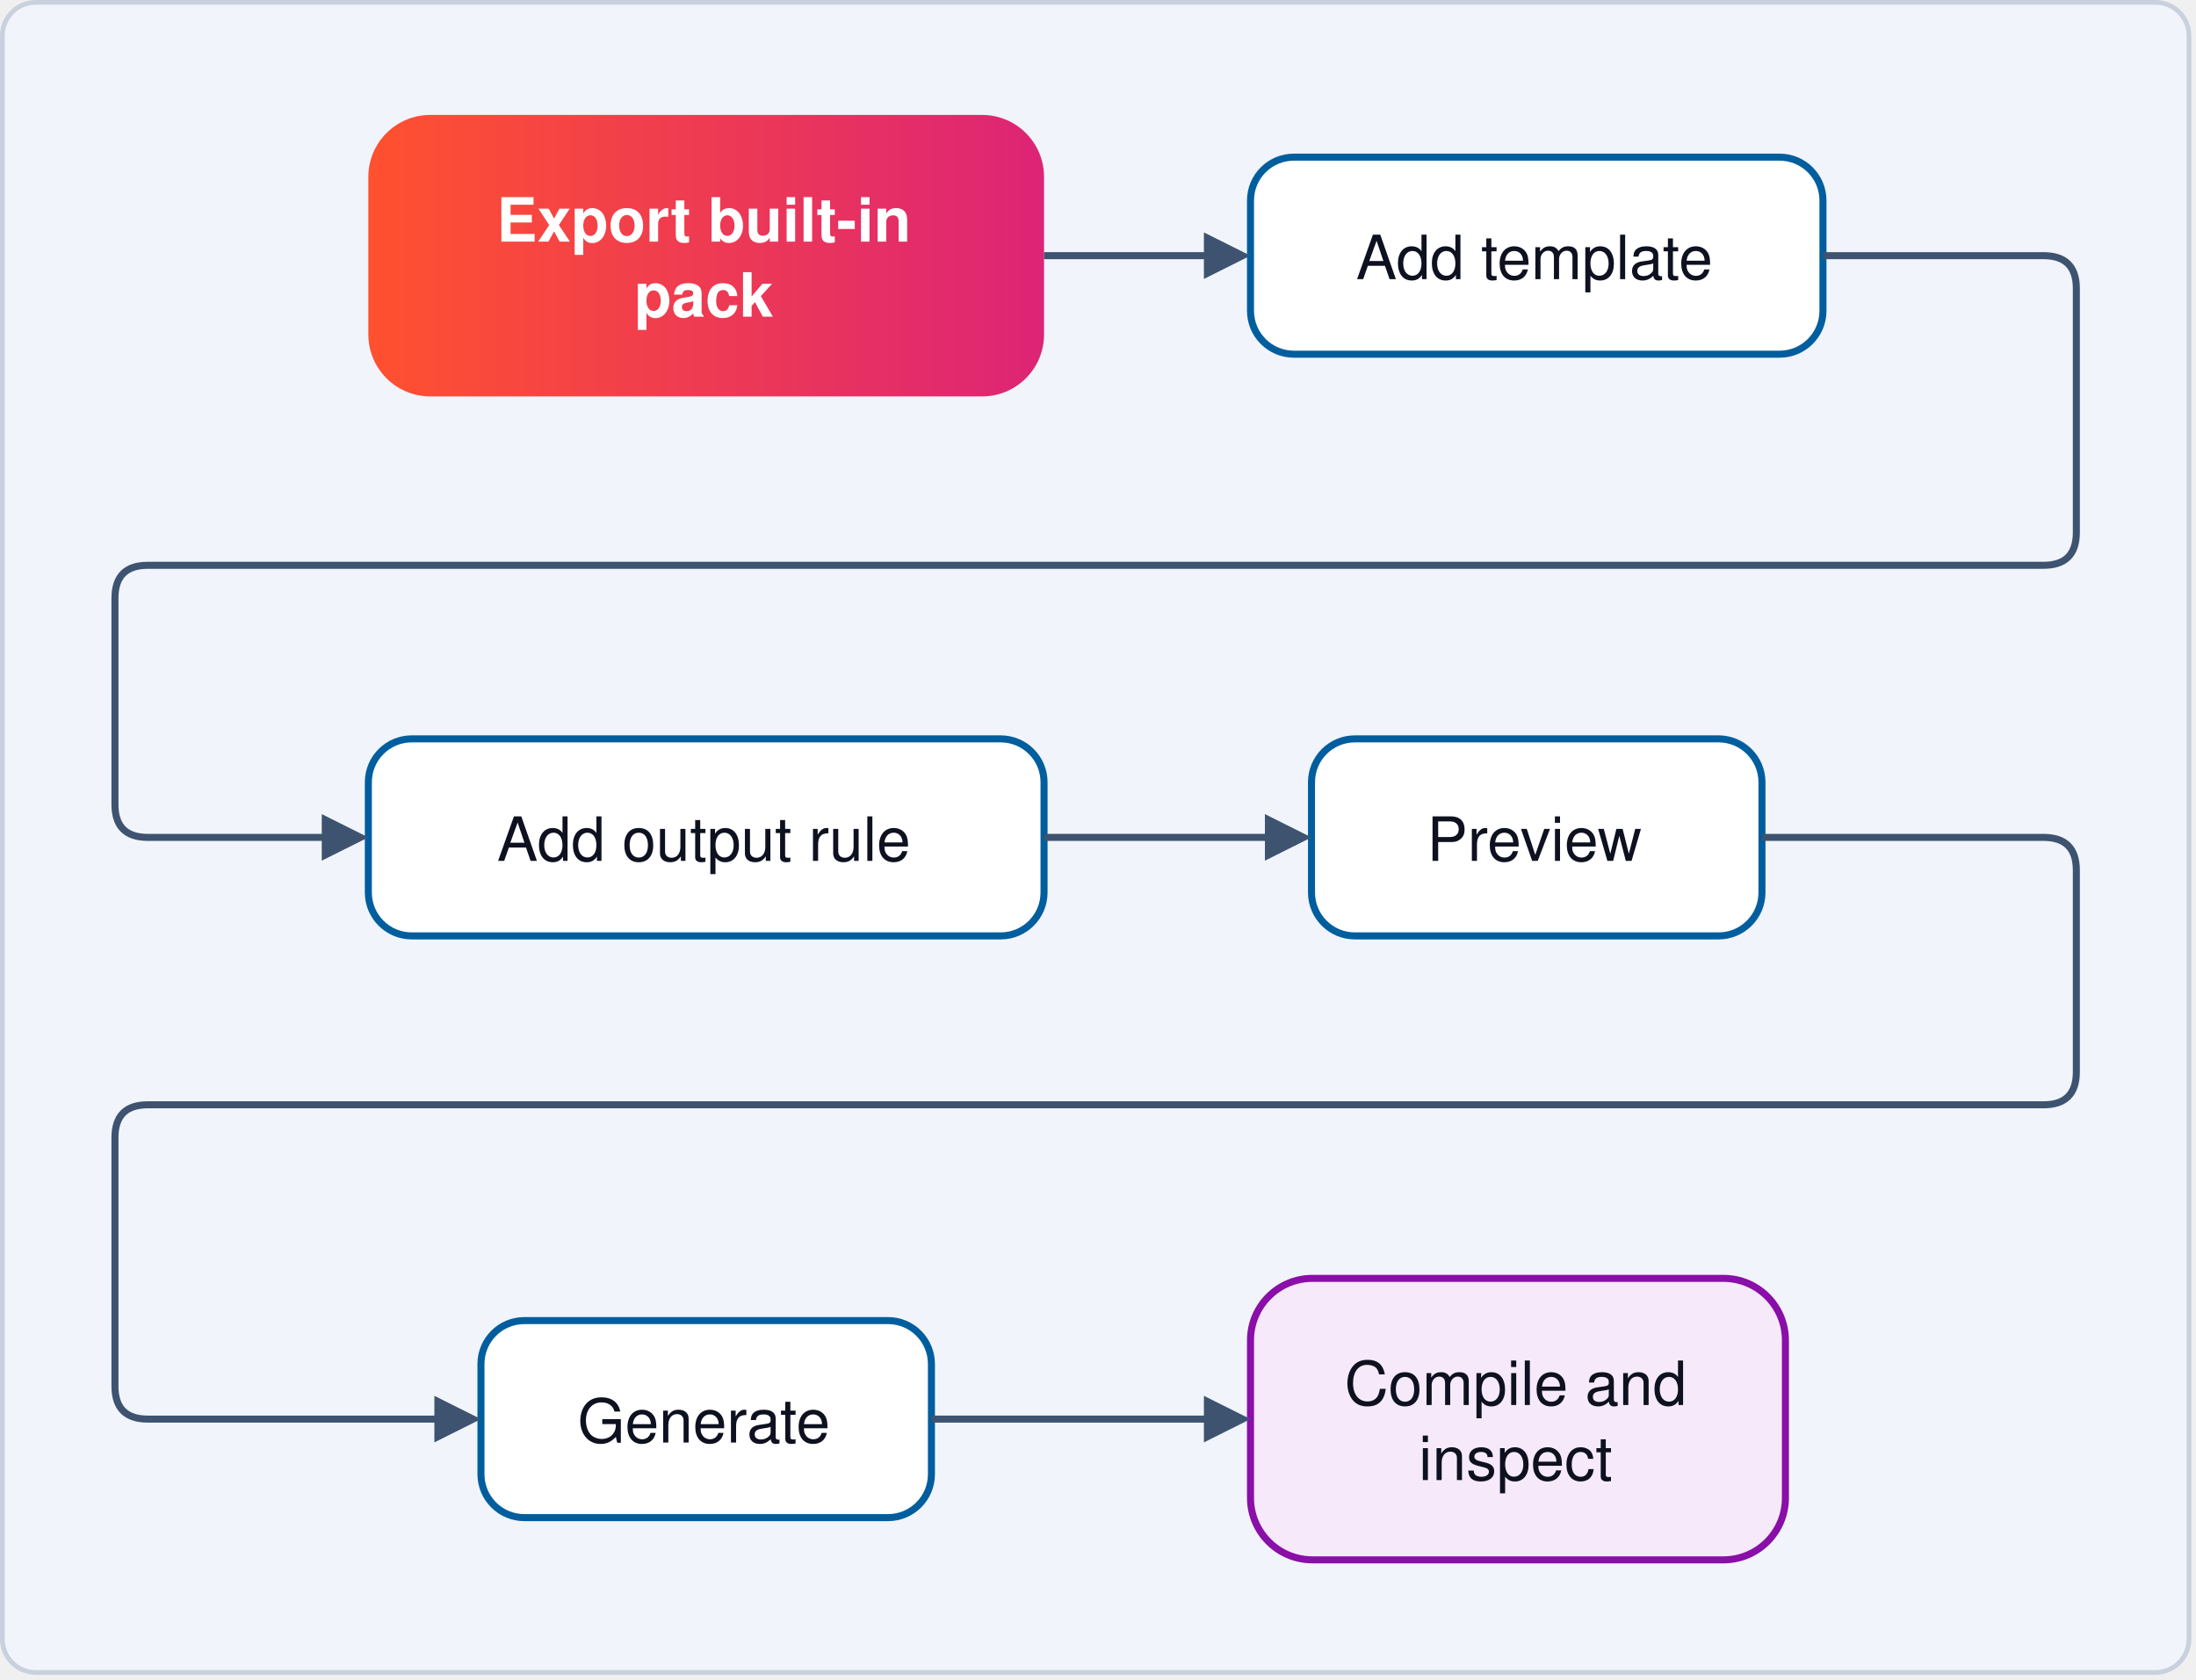
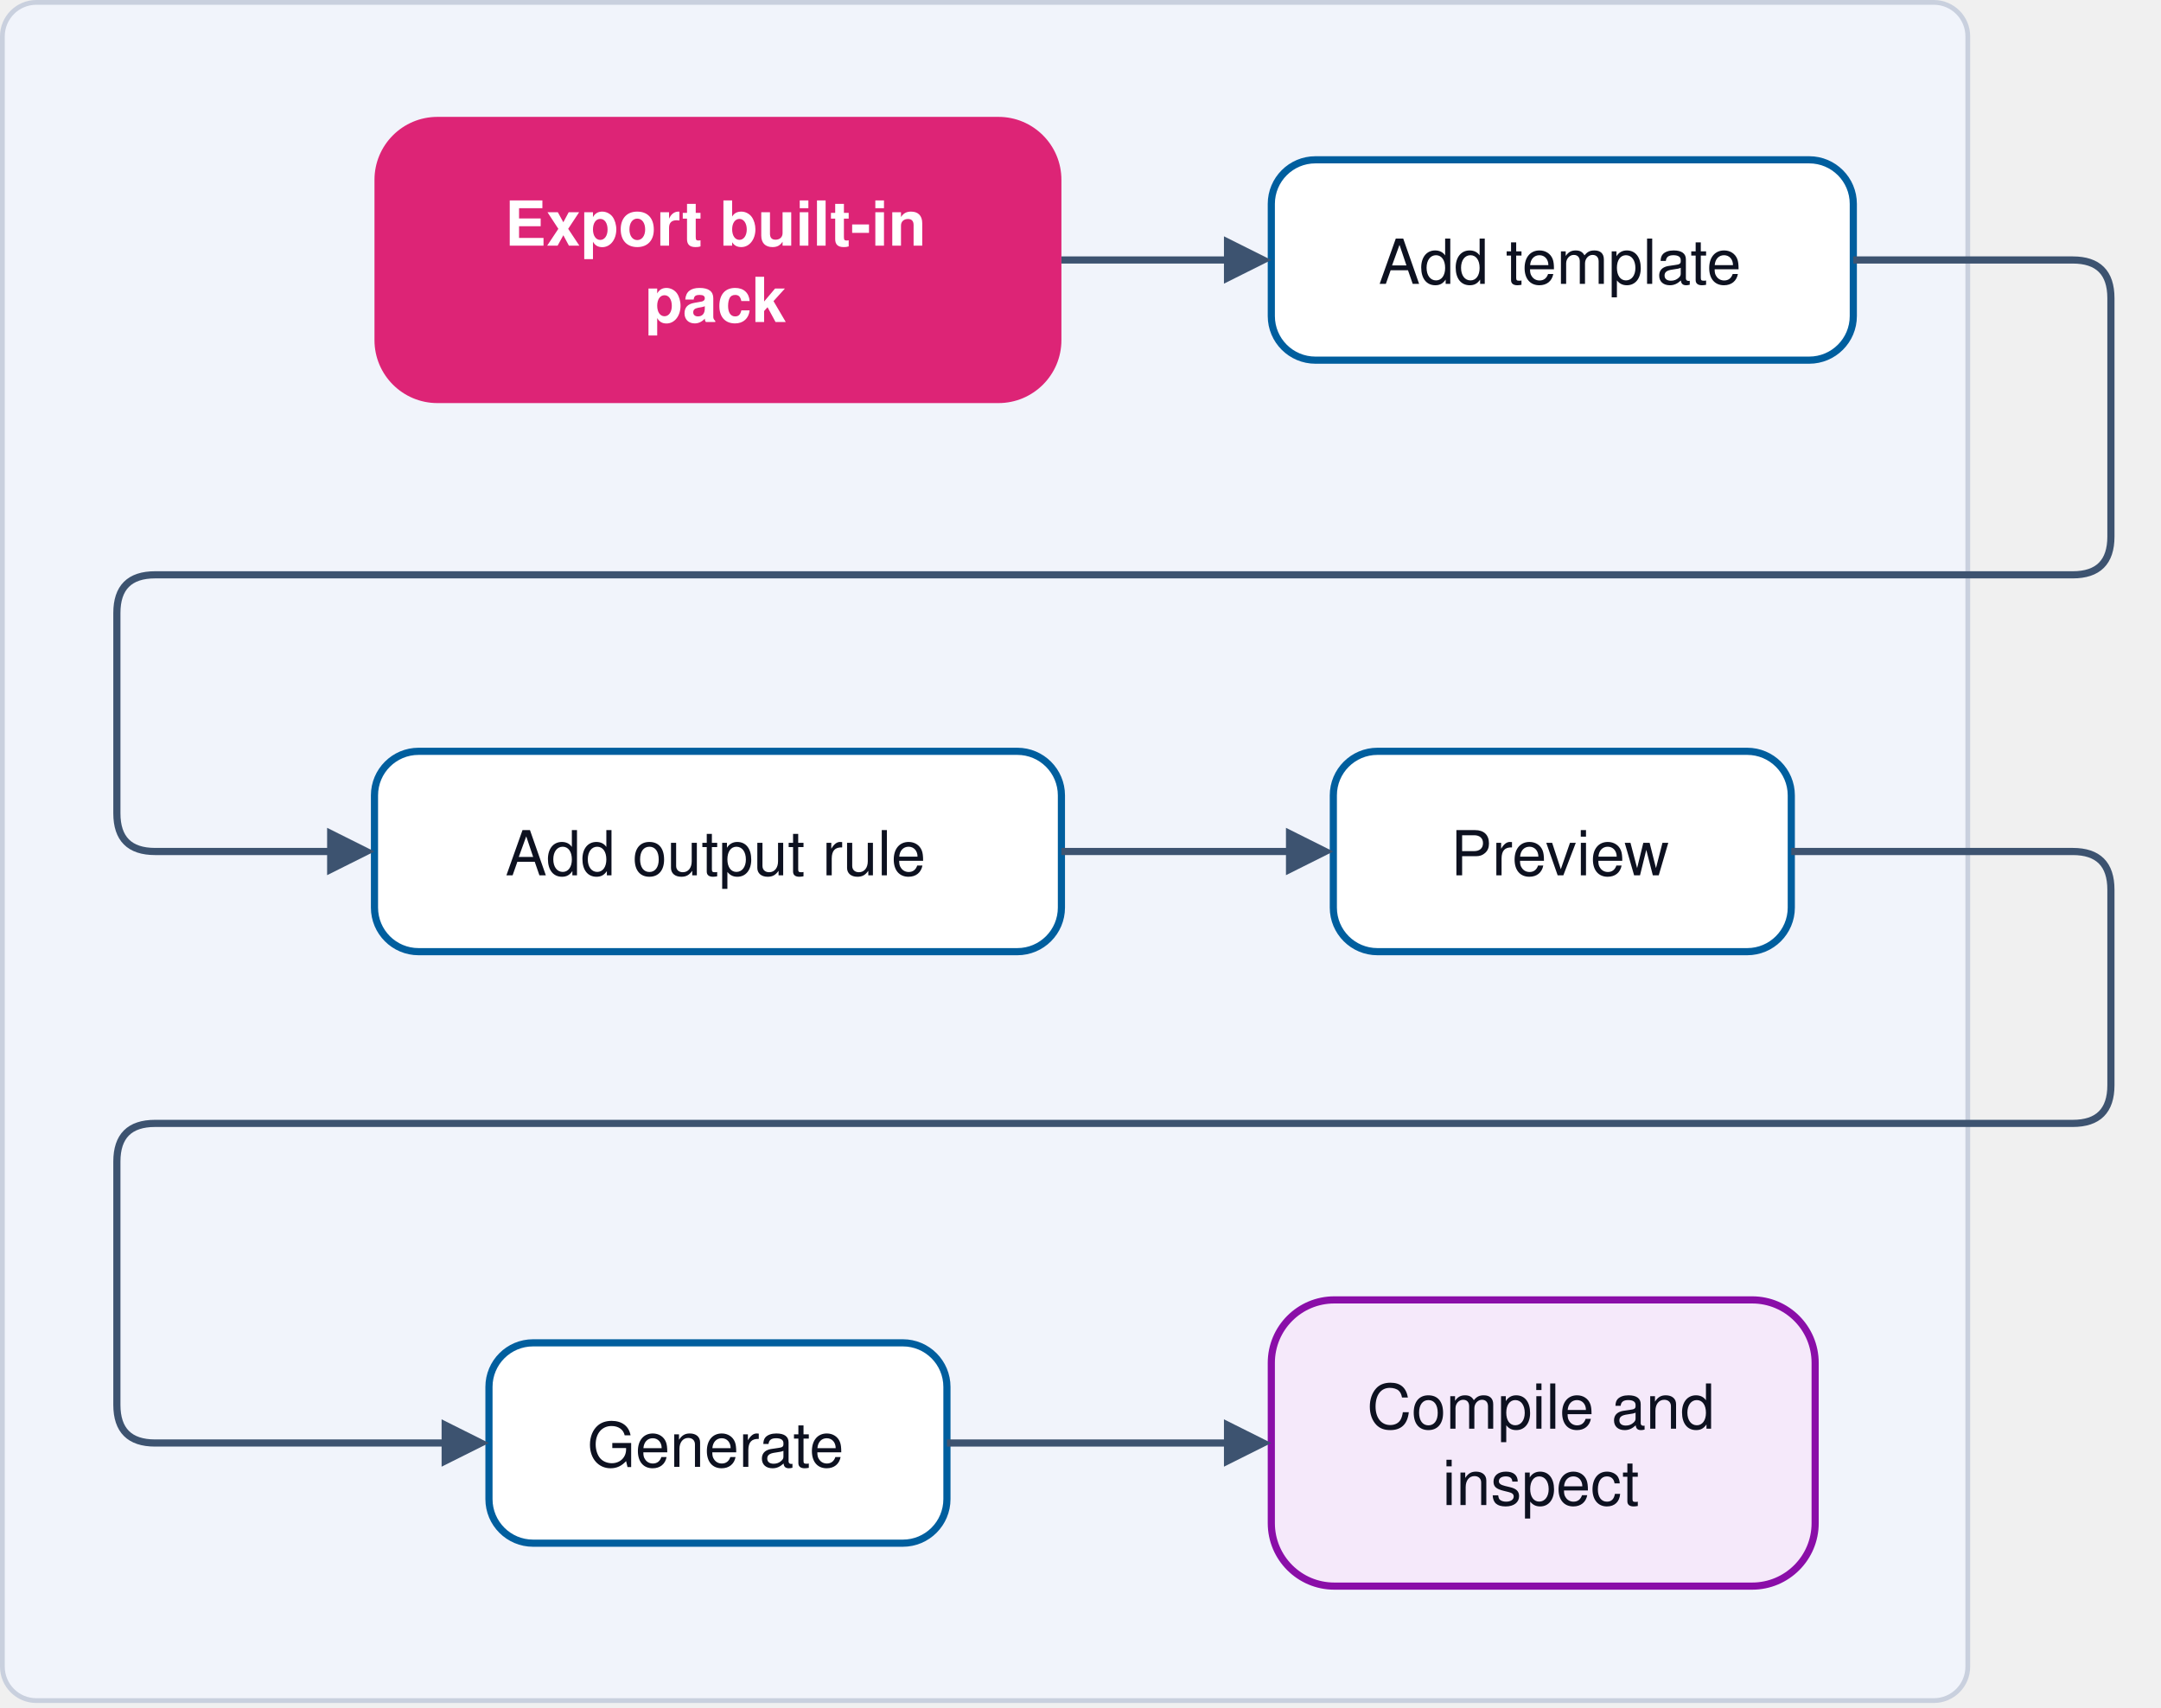
- <svg xmlns="http://www.w3.org/2000/svg" style="background: transparent; background-color: transparent; color-scheme: light;" version="1.1" width="468px" height="358px" viewBox="-0.5 -0.5 468 358" content="&lt;mxfile host=&quot;Electron&quot; agent=&quot;Mozilla/5.0 (Macintosh; Intel Mac OS X 10_15_7) AppleWebKit/537.36 (KHTML, like Gecko) draw.io/26.2.15 Chrome/134.0.7.205 Electron/35.2.1 Safari/537.36&quot; version=&quot;26.2.15&quot;&gt;&#10;  &lt;diagram name=&quot;Diagram&quot; id=&quot;d1&quot;&gt;&#10;    &lt;mxGraphModel dx=&quot;-257&quot; dy=&quot;-101&quot; grid=&quot;0&quot; gridSize=&quot;10&quot; guides=&quot;1&quot; tooltips=&quot;1&quot; connect=&quot;1&quot; arrows=&quot;1&quot; fold=&quot;0&quot; page=&quot;0&quot; pageScale=&quot;1&quot; pageWidth=&quot;850&quot; pageHeight=&quot;1100&quot; math=&quot;0&quot; shadow=&quot;0&quot;&gt;&#10;      &lt;root&gt;&#10;        &lt;mxCell id=&quot;0&quot; /&gt;&#10;        &lt;mxCell id=&quot;bg&quot; value=&quot;Background&quot; style=&quot;locked=1;&quot; parent=&quot;0&quot; /&gt;&#10;        &lt;mxCell id=&quot;card&quot; value=&quot;&quot; style=&quot;rounded=1;arcSize=2;absoluteArcSize=0;fillColor=#f1f4fb;strokeColor=#c9d0de;&quot; parent=&quot;bg&quot; vertex=&quot;1&quot;&gt;&#10;          &lt;mxGeometry width=&quot;466&quot; height=&quot;356&quot; as=&quot;geometry&quot; /&gt;&#10;        &lt;/mxCell&gt;&#10;        &lt;mxCell id=&quot;1&quot; value=&quot;Diagram&quot; parent=&quot;0&quot; /&gt;&#10;        &lt;mxCell id=&quot;n_A&quot; value=&quot;Export built-in&amp;#xa;pack&quot; style=&quot;fontFamily=Manrope, Helvetica, Arial, sans-serif;fontSize=13;fontColor=#0d1120;strokeWidth=1.5;rounded=1;arcSize=22;fillColor=#ff512f;gradientColor=#dd2476;gradientDirection=east;strokeColor=none;fontColor=#ffffff;fontStyle=1;&quot; parent=&quot;1&quot; vertex=&quot;1&quot;&gt;&#10;          &lt;mxGeometry x=&quot;78&quot; y=&quot;24&quot; width=&quot;144&quot; height=&quot;60&quot; as=&quot;geometry&quot; /&gt;&#10;        &lt;/mxCell&gt;&#10;        &lt;mxCell id=&quot;n_B&quot; value=&quot;Add template&quot; style=&quot;fontFamily=Manrope, Helvetica, Arial, sans-serif;fontSize=13;fontColor=#0d1120;strokeWidth=1.5;rounded=1;arcSize=22;fillColor=#ffffff;strokeColor=#005e9e;&quot; parent=&quot;1&quot; vertex=&quot;1&quot;&gt;&#10;          &lt;mxGeometry x=&quot;266&quot; y=&quot;33&quot; width=&quot;122&quot; height=&quot;42&quot; as=&quot;geometry&quot; /&gt;&#10;        &lt;/mxCell&gt;&#10;        &lt;mxCell id=&quot;n_C&quot; value=&quot;Add output rule&quot; style=&quot;fontFamily=Manrope, Helvetica, Arial, sans-serif;fontSize=13;fontColor=#0d1120;strokeWidth=1.5;rounded=1;arcSize=22;fillColor=#ffffff;strokeColor=#005e9e;&quot; parent=&quot;1&quot; vertex=&quot;1&quot;&gt;&#10;          &lt;mxGeometry x=&quot;78&quot; y=&quot;157&quot; width=&quot;144&quot; height=&quot;42&quot; as=&quot;geometry&quot; /&gt;&#10;        &lt;/mxCell&gt;&#10;        &lt;mxCell id=&quot;n_D&quot; value=&quot;Preview&quot; style=&quot;fontFamily=Manrope, Helvetica, Arial, sans-serif;fontSize=13;fontColor=#0d1120;strokeWidth=1.5;rounded=1;arcSize=22;fillColor=#ffffff;strokeColor=#005e9e;&quot; parent=&quot;1&quot; vertex=&quot;1&quot;&gt;&#10;          &lt;mxGeometry x=&quot;279&quot; y=&quot;157&quot; width=&quot;96&quot; height=&quot;42&quot; as=&quot;geometry&quot; /&gt;&#10;        &lt;/mxCell&gt;&#10;        &lt;mxCell id=&quot;n_E&quot; value=&quot;Generate&quot; style=&quot;fontFamily=Manrope, Helvetica, Arial, sans-serif;fontSize=13;fontColor=#0d1120;strokeWidth=1.5;rounded=1;arcSize=22;fillColor=#ffffff;strokeColor=#005e9e;&quot; parent=&quot;1&quot; vertex=&quot;1&quot;&gt;&#10;          &lt;mxGeometry x=&quot;102&quot; y=&quot;281&quot; width=&quot;96&quot; height=&quot;42&quot; as=&quot;geometry&quot; /&gt;&#10;        &lt;/mxCell&gt;&#10;        &lt;mxCell id=&quot;n_F&quot; value=&quot;Compile and&amp;#xa;inspect&quot; style=&quot;fontFamily=Manrope, Helvetica, Arial, sans-serif;fontSize=13;fontColor=#0d1120;strokeWidth=1.5;rounded=1;arcSize=22;fillColor=#f5e9fa;strokeColor=#8a0ea8;&quot; parent=&quot;1&quot; vertex=&quot;1&quot;&gt;&#10;          &lt;mxGeometry x=&quot;266&quot; y=&quot;272&quot; width=&quot;114&quot; height=&quot;60&quot; as=&quot;geometry&quot; /&gt;&#10;        &lt;/mxCell&gt;&#10;        &lt;mxCell id=&quot;e0&quot; value=&quot;&quot; style=&quot;edgeStyle=orthogonalEdgeStyle;rounded=1;arcSize=14;strokeColor=#3d5370;strokeWidth=1.5;endArrow=block;endFill=1;endSize=6;fontFamily=Manrope, Helvetica, Arial, sans-serif;fontSize=11;fontColor=#3d5370;labelBackgroundColor=#f1f4fb;exitX=1;exitY=0.5;exitDx=0;exitDy=0;entryX=0;entryY=0.5;entryDx=0;entryDy=0;&quot; parent=&quot;1&quot; source=&quot;n_A&quot; target=&quot;n_B&quot; edge=&quot;1&quot;&gt;&#10;          &lt;mxGeometry relative=&quot;1&quot; as=&quot;geometry&quot; /&gt;&#10;        &lt;/mxCell&gt;&#10;        &lt;mxCell id=&quot;e1&quot; value=&quot;&quot; style=&quot;edgeStyle=orthogonalEdgeStyle;rounded=1;arcSize=14;strokeColor=#3d5370;strokeWidth=1.5;endArrow=block;endFill=1;endSize=6;fontFamily=Manrope, Helvetica, Arial, sans-serif;fontSize=11;fontColor=#3d5370;labelBackgroundColor=#f1f4fb;exitX=1;exitY=0.5;exitDx=0;exitDy=0;entryX=0;entryY=0.5;entryDx=0;entryDy=0;&quot; parent=&quot;1&quot; source=&quot;n_B&quot; target=&quot;n_C&quot; edge=&quot;1&quot;&gt;&#10;          &lt;mxGeometry relative=&quot;1&quot; as=&quot;geometry&quot;&gt;&#10;            &lt;Array as=&quot;points&quot;&gt;&#10;              &lt;mxPoint x=&quot;442&quot; y=&quot;54&quot; /&gt;&#10;              &lt;mxPoint x=&quot;442&quot; y=&quot;120&quot; /&gt;&#10;              &lt;mxPoint x=&quot;24&quot; y=&quot;120&quot; /&gt;&#10;              &lt;mxPoint x=&quot;24&quot; y=&quot;178&quot; /&gt;&#10;            &lt;/Array&gt;&#10;          &lt;/mxGeometry&gt;&#10;        &lt;/mxCell&gt;&#10;        &lt;mxCell id=&quot;e2&quot; value=&quot;&quot; style=&quot;edgeStyle=orthogonalEdgeStyle;rounded=1;arcSize=14;strokeColor=#3d5370;strokeWidth=1.5;endArrow=block;endFill=1;endSize=6;fontFamily=Manrope, Helvetica, Arial, sans-serif;fontSize=11;fontColor=#3d5370;labelBackgroundColor=#f1f4fb;exitX=1;exitY=0.5;exitDx=0;exitDy=0;entryX=0;entryY=0.5;entryDx=0;entryDy=0;&quot; parent=&quot;1&quot; source=&quot;n_C&quot; target=&quot;n_D&quot; edge=&quot;1&quot;&gt;&#10;          &lt;mxGeometry relative=&quot;1&quot; as=&quot;geometry&quot; /&gt;&#10;        &lt;/mxCell&gt;&#10;        &lt;mxCell id=&quot;e3&quot; value=&quot;&quot; style=&quot;edgeStyle=orthogonalEdgeStyle;rounded=1;arcSize=14;strokeColor=#3d5370;strokeWidth=1.5;endArrow=block;endFill=1;endSize=6;fontFamily=Manrope, Helvetica, Arial, sans-serif;fontSize=11;fontColor=#3d5370;labelBackgroundColor=#f1f4fb;exitX=1;exitY=0.5;exitDx=0;exitDy=0;entryX=0;entryY=0.5;entryDx=0;entryDy=0;&quot; parent=&quot;1&quot; source=&quot;n_D&quot; target=&quot;n_E&quot; edge=&quot;1&quot;&gt;&#10;          &lt;mxGeometry relative=&quot;1&quot; as=&quot;geometry&quot;&gt;&#10;            &lt;Array as=&quot;points&quot;&gt;&#10;              &lt;mxPoint x=&quot;442&quot; y=&quot;178&quot; /&gt;&#10;              &lt;mxPoint x=&quot;442&quot; y=&quot;235&quot; /&gt;&#10;              &lt;mxPoint x=&quot;24&quot; y=&quot;235&quot; /&gt;&#10;              &lt;mxPoint x=&quot;24&quot; y=&quot;302&quot; /&gt;&#10;            &lt;/Array&gt;&#10;          &lt;/mxGeometry&gt;&#10;        &lt;/mxCell&gt;&#10;        &lt;mxCell id=&quot;e4&quot; value=&quot;&quot; style=&quot;edgeStyle=orthogonalEdgeStyle;rounded=1;arcSize=14;strokeColor=#3d5370;strokeWidth=1.5;endArrow=block;endFill=1;endSize=6;fontFamily=Manrope, Helvetica, Arial, sans-serif;fontSize=11;fontColor=#3d5370;labelBackgroundColor=#f1f4fb;exitX=1;exitY=0.5;exitDx=0;exitDy=0;entryX=0;entryY=0.5;entryDx=0;entryDy=0;&quot; parent=&quot;1&quot; source=&quot;n_E&quot; target=&quot;n_F&quot; edge=&quot;1&quot;&gt;&#10;          &lt;mxGeometry relative=&quot;1&quot; as=&quot;geometry&quot; /&gt;&#10;        &lt;/mxCell&gt;&#10;      &lt;/root&gt;&#10;    &lt;/mxGraphModel&gt;&#10;  &lt;/diagram&gt;&#10;&lt;/mxfile&gt;&#10;">
-   <defs>
-     <linearGradient x1="0%" y1="0%" x2="100%" y2="0%" id="drawio-svg-Cs_zAVU1THkkdGA93vbs-gradient-light-dark_ff512f_ff6c4e_-1-light-dark_dd2476_ff80c6_-1-e-0">
-       <stop offset="0%" stop-color="#ff512f" stop-opacity="1" style="stop-color: light-dark(rgb(255, 81, 47), rgb(255, 108, 78)); stop-opacity: 1;" />
-       <stop offset="100%" stop-color="#dd2476" stop-opacity="1" style="stop-color: light-dark(rgb(221, 36, 118), rgb(255, 128, 198)); stop-opacity: 1;" />
-     </linearGradient>
-   </defs>
+ <svg xmlns="http://www.w3.org/2000/svg" style="background: transparent; background-color: transparent; color-scheme: light;" version="1.1" width="453px" height="358px" viewBox="-0.5 -0.5 453 358" content="&lt;mxfile host=&quot;Electron&quot; agent=&quot;Mozilla/5.0 (Macintosh; Intel Mac OS X 10_15_7) AppleWebKit/537.36 (KHTML, like Gecko) draw.io/26.2.15 Chrome/134.0.7.205 Electron/35.2.1 Safari/537.36&quot; version=&quot;26.2.15&quot;&gt;&#10;  &lt;diagram name=&quot;Diagram&quot; id=&quot;d1&quot;&gt;&#10;    &lt;mxGraphModel dx=&quot;-249&quot; dy=&quot;-101&quot; grid=&quot;0&quot; gridSize=&quot;10&quot; guides=&quot;1&quot; tooltips=&quot;1&quot; connect=&quot;1&quot; arrows=&quot;1&quot; fold=&quot;0&quot; page=&quot;0&quot; pageScale=&quot;1&quot; pageWidth=&quot;850&quot; pageHeight=&quot;1100&quot; math=&quot;0&quot; shadow=&quot;0&quot;&gt;&#10;      &lt;root&gt;&#10;        &lt;mxCell id=&quot;0&quot; /&gt;&#10;        &lt;mxCell id=&quot;bg&quot; value=&quot;Background&quot; style=&quot;locked=1;&quot; parent=&quot;0&quot; /&gt;&#10;        &lt;mxCell id=&quot;card&quot; value=&quot;&quot; style=&quot;rounded=1;arcSize=2;absoluteArcSize=0;fillColor=#f1f4fb;strokeColor=#c9d0de;&quot; parent=&quot;bg&quot; vertex=&quot;1&quot;&gt;&#10;          &lt;mxGeometry width=&quot;412&quot; height=&quot;356&quot; as=&quot;geometry&quot; /&gt;&#10;        &lt;/mxCell&gt;&#10;        &lt;mxCell id=&quot;1&quot; value=&quot;Diagram&quot; parent=&quot;0&quot; /&gt;&#10;        &lt;mxCell id=&quot;n_A&quot; value=&quot;Export built-in&amp;#xa;pack&quot; style=&quot;fontFamily=Manrope, Helvetica, Arial, sans-serif;fontSize=13;fontColor=#0d1120;strokeWidth=1.5;rounded=1;arcSize=22;fillColor=#dd2476;strokeColor=none;fontColor=#ffffff;fontStyle=1;&quot; parent=&quot;1&quot; vertex=&quot;1&quot;&gt;&#10;          &lt;mxGeometry x=&quot;78&quot; y=&quot;24&quot; width=&quot;144&quot; height=&quot;60&quot; as=&quot;geometry&quot; /&gt;&#10;        &lt;/mxCell&gt;&#10;        &lt;mxCell id=&quot;n_B&quot; value=&quot;Add template&quot; style=&quot;fontFamily=Manrope, Helvetica, Arial, sans-serif;fontSize=13;fontColor=#0d1120;strokeWidth=1.5;rounded=1;arcSize=22;fillColor=#ffffff;strokeColor=#005e9e;&quot; parent=&quot;1&quot; vertex=&quot;1&quot;&gt;&#10;          &lt;mxGeometry x=&quot;266&quot; y=&quot;33&quot; width=&quot;122&quot; height=&quot;42&quot; as=&quot;geometry&quot; /&gt;&#10;        &lt;/mxCell&gt;&#10;        &lt;mxCell id=&quot;n_C&quot; value=&quot;Add output rule&quot; style=&quot;fontFamily=Manrope, Helvetica, Arial, sans-serif;fontSize=13;fontColor=#0d1120;strokeWidth=1.5;rounded=1;arcSize=22;fillColor=#ffffff;strokeColor=#005e9e;&quot; parent=&quot;1&quot; vertex=&quot;1&quot;&gt;&#10;          &lt;mxGeometry x=&quot;78&quot; y=&quot;157&quot; width=&quot;144&quot; height=&quot;42&quot; as=&quot;geometry&quot; /&gt;&#10;        &lt;/mxCell&gt;&#10;        &lt;mxCell id=&quot;n_D&quot; value=&quot;Preview&quot; style=&quot;fontFamily=Manrope, Helvetica, Arial, sans-serif;fontSize=13;fontColor=#0d1120;strokeWidth=1.5;rounded=1;arcSize=22;fillColor=#ffffff;strokeColor=#005e9e;&quot; parent=&quot;1&quot; vertex=&quot;1&quot;&gt;&#10;          &lt;mxGeometry x=&quot;279&quot; y=&quot;157&quot; width=&quot;96&quot; height=&quot;42&quot; as=&quot;geometry&quot; /&gt;&#10;        &lt;/mxCell&gt;&#10;        &lt;mxCell id=&quot;n_E&quot; value=&quot;Generate&quot; style=&quot;fontFamily=Manrope, Helvetica, Arial, sans-serif;fontSize=13;fontColor=#0d1120;strokeWidth=1.5;rounded=1;arcSize=22;fillColor=#ffffff;strokeColor=#005e9e;&quot; parent=&quot;1&quot; vertex=&quot;1&quot;&gt;&#10;          &lt;mxGeometry x=&quot;102&quot; y=&quot;281&quot; width=&quot;96&quot; height=&quot;42&quot; as=&quot;geometry&quot; /&gt;&#10;        &lt;/mxCell&gt;&#10;        &lt;mxCell id=&quot;n_F&quot; value=&quot;Compile and&amp;#xa;inspect&quot; style=&quot;fontFamily=Manrope, Helvetica, Arial, sans-serif;fontSize=13;fontColor=#0d1120;strokeWidth=1.5;rounded=1;arcSize=22;fillColor=#f5e9fa;strokeColor=#8a0ea8;&quot; parent=&quot;1&quot; vertex=&quot;1&quot;&gt;&#10;          &lt;mxGeometry x=&quot;266&quot; y=&quot;272&quot; width=&quot;114&quot; height=&quot;60&quot; as=&quot;geometry&quot; /&gt;&#10;        &lt;/mxCell&gt;&#10;        &lt;mxCell id=&quot;e0&quot; value=&quot;&quot; style=&quot;edgeStyle=orthogonalEdgeStyle;rounded=1;arcSize=16;html=0;strokeColor=#3d5370;strokeWidth=1.5;endArrow=block;endFill=1;endSize=6;fontFamily=Manrope, Helvetica, Arial, sans-serif;fontSize=11;fontColor=#3d5370;labelBackgroundColor=#f1f4fb;exitX=1;exitY=0.5;exitDx=0;exitDy=0;entryX=0;entryY=0.5;entryDx=0;entryDy=0;&quot; parent=&quot;1&quot; source=&quot;n_A&quot; target=&quot;n_B&quot; edge=&quot;1&quot;&gt;&#10;          &lt;mxGeometry relative=&quot;1&quot; as=&quot;geometry&quot; /&gt;&#10;        &lt;/mxCell&gt;&#10;        &lt;mxCell id=&quot;e1&quot; value=&quot;&quot; style=&quot;edgeStyle=orthogonalEdgeStyle;rounded=1;arcSize=16;html=0;strokeColor=#3d5370;strokeWidth=1.5;endArrow=block;endFill=1;endSize=6;fontFamily=Manrope, Helvetica, Arial, sans-serif;fontSize=11;fontColor=#3d5370;labelBackgroundColor=#f1f4fb;exitX=1;exitY=0.5;exitDx=0;exitDy=0;entryX=0;entryY=0.5;entryDx=0;entryDy=0;&quot; parent=&quot;1&quot; source=&quot;n_B&quot; target=&quot;n_C&quot; edge=&quot;1&quot;&gt;&#10;          &lt;mxGeometry relative=&quot;1&quot; as=&quot;geometry&quot;&gt;&#10;            &lt;Array as=&quot;points&quot;&gt;&#10;              &lt;mxPoint x=&quot;442&quot; y=&quot;54&quot; /&gt;&#10;              &lt;mxPoint x=&quot;442&quot; y=&quot;120&quot; /&gt;&#10;              &lt;mxPoint x=&quot;24&quot; y=&quot;120&quot; /&gt;&#10;              &lt;mxPoint x=&quot;24&quot; y=&quot;178&quot; /&gt;&#10;            &lt;/Array&gt;&#10;          &lt;/mxGeometry&gt;&#10;        &lt;/mxCell&gt;&#10;        &lt;mxCell id=&quot;e2&quot; value=&quot;&quot; style=&quot;edgeStyle=orthogonalEdgeStyle;rounded=1;arcSize=16;html=0;strokeColor=#3d5370;strokeWidth=1.5;endArrow=block;endFill=1;endSize=6;fontFamily=Manrope, Helvetica, Arial, sans-serif;fontSize=11;fontColor=#3d5370;labelBackgroundColor=#f1f4fb;exitX=1;exitY=0.5;exitDx=0;exitDy=0;entryX=0;entryY=0.5;entryDx=0;entryDy=0;&quot; parent=&quot;1&quot; source=&quot;n_C&quot; target=&quot;n_D&quot; edge=&quot;1&quot;&gt;&#10;          &lt;mxGeometry relative=&quot;1&quot; as=&quot;geometry&quot; /&gt;&#10;        &lt;/mxCell&gt;&#10;        &lt;mxCell id=&quot;e3&quot; value=&quot;&quot; style=&quot;edgeStyle=orthogonalEdgeStyle;rounded=1;arcSize=16;html=0;strokeColor=#3d5370;strokeWidth=1.5;endArrow=block;endFill=1;endSize=6;fontFamily=Manrope, Helvetica, Arial, sans-serif;fontSize=11;fontColor=#3d5370;labelBackgroundColor=#f1f4fb;exitX=1;exitY=0.5;exitDx=0;exitDy=0;entryX=0;entryY=0.5;entryDx=0;entryDy=0;&quot; parent=&quot;1&quot; source=&quot;n_D&quot; target=&quot;n_E&quot; edge=&quot;1&quot;&gt;&#10;          &lt;mxGeometry relative=&quot;1&quot; as=&quot;geometry&quot;&gt;&#10;            &lt;Array as=&quot;points&quot;&gt;&#10;              &lt;mxPoint x=&quot;442&quot; y=&quot;178&quot; /&gt;&#10;              &lt;mxPoint x=&quot;442&quot; y=&quot;235&quot; /&gt;&#10;              &lt;mxPoint x=&quot;24&quot; y=&quot;235&quot; /&gt;&#10;              &lt;mxPoint x=&quot;24&quot; y=&quot;302&quot; /&gt;&#10;            &lt;/Array&gt;&#10;          &lt;/mxGeometry&gt;&#10;        &lt;/mxCell&gt;&#10;        &lt;mxCell id=&quot;e4&quot; value=&quot;&quot; style=&quot;edgeStyle=orthogonalEdgeStyle;rounded=1;arcSize=16;html=0;strokeColor=#3d5370;strokeWidth=1.5;endArrow=block;endFill=1;endSize=6;fontFamily=Manrope, Helvetica, Arial, sans-serif;fontSize=11;fontColor=#3d5370;labelBackgroundColor=#f1f4fb;exitX=1;exitY=0.5;exitDx=0;exitDy=0;entryX=0;entryY=0.5;entryDx=0;entryDy=0;&quot; parent=&quot;1&quot; source=&quot;n_E&quot; target=&quot;n_F&quot; edge=&quot;1&quot;&gt;&#10;          &lt;mxGeometry relative=&quot;1&quot; as=&quot;geometry&quot; /&gt;&#10;        &lt;/mxCell&gt;&#10;      &lt;/root&gt;&#10;    &lt;/mxGraphModel&gt;&#10;  &lt;/diagram&gt;&#10;&lt;/mxfile&gt;&#10;">
+   <defs />
  <g>
    <g data-cell-id="0">
      <g data-cell-id="bg">
        <g data-cell-id="card">
          <g>
-             <rect x="0" y="0" width="466" height="356" rx="7.12" ry="7.12" fill="#f1f4fb" stroke="#c9d0de" pointer-events="all" style="fill: light-dark(rgb(241, 244, 251), rgb(24, 27, 33)); stroke: light-dark(rgb(201, 208, 222), rgb(53, 59, 71));" />
+             <rect x="0" y="0" width="412" height="356" rx="7.12" ry="7.12" fill="#f1f4fb" stroke="#c9d0de" pointer-events="all" style="fill: light-dark(rgb(241, 244, 251), rgb(24, 27, 33)); stroke: light-dark(rgb(201, 208, 222), rgb(53, 59, 71));" />
          </g>
        </g>
      </g>
      <g data-cell-id="1">
        <g data-cell-id="n_A">
          <g>
-             <rect x="78" y="24" width="144" height="60" rx="13.2" ry="13.2" fill="url(#drawio-svg-Cs_zAVU1THkkdGA93vbs-gradient-light-dark_ff512f_ff6c4e_-1-light-dark_dd2476_ff80c6_-1-e-0)" stroke="none" pointer-events="all" style="fill: url(&quot;#drawio-svg-Cs_zAVU1THkkdGA93vbs-gradient-light-dark_ff512f_ff6c4e_-1-light-dark_dd2476_ff80c6_-1-e-0&quot;);" />
+             <rect x="78" y="24" width="144" height="60" rx="13.2" ry="13.2" fill="#dd2476" stroke="none" pointer-events="all" style="fill: light-dark(rgb(221, 36, 118), rgb(255, 128, 198));" />
          </g>
          <g>
            <g fill="#ffffff" font-family="&quot;Manrope&quot;, &quot;Helvetica&quot;, &quot;Arial&quot;, &quot;sans-serif&quot;" font-weight="bold" text-anchor="middle" font-size="13px" style="fill: light-dark(rgb(255, 255, 255), rgb(18, 18, 18));">
              <text x="149.5" y="51">Export built-in</text>
              <text x="149.5" y="67">pack</text>
            </g>
          </g>
        </g>
        <g data-cell-id="n_B">
          <g>
            <rect x="266" y="33" width="122" height="42" rx="9.24" ry="9.24" fill="#ffffff" stroke="#005e9e" stroke-width="1.5" pointer-events="all" style="fill: light-dark(rgb(255, 255, 255), rgb(18, 18, 18)); stroke: light-dark(rgb(0, 94, 158), rgb(101, 182, 237));" />
          </g>
          <g>
            <g fill="#0d1120" font-family="&quot;Manrope&quot;, &quot;Helvetica&quot;, &quot;Arial&quot;, &quot;sans-serif&quot;" text-anchor="middle" font-size="13px" style="fill: light-dark(rgb(13, 17, 32), rgb(219, 222, 235));">
              <text x="326.5" y="59">Add template</text>
            </g>
          </g>
        </g>
        <g data-cell-id="n_C">
          <g>
            <rect x="78" y="157" width="144" height="42" rx="9.24" ry="9.24" fill="#ffffff" stroke="#005e9e" stroke-width="1.5" pointer-events="all" style="fill: light-dark(rgb(255, 255, 255), rgb(18, 18, 18)); stroke: light-dark(rgb(0, 94, 158), rgb(101, 182, 237));" />
          </g>
          <g>
            <g fill="#0d1120" font-family="&quot;Manrope&quot;, &quot;Helvetica&quot;, &quot;Arial&quot;, &quot;sans-serif&quot;" text-anchor="middle" font-size="13px" style="fill: light-dark(rgb(13, 17, 32), rgb(219, 222, 235));">
              <text x="149.5" y="183">Add output rule</text>
            </g>
          </g>
        </g>
        <g data-cell-id="n_D">
          <g>
            <rect x="279" y="157" width="96" height="42" rx="9.24" ry="9.24" fill="#ffffff" stroke="#005e9e" stroke-width="1.5" pointer-events="all" style="fill: light-dark(rgb(255, 255, 255), rgb(18, 18, 18)); stroke: light-dark(rgb(0, 94, 158), rgb(101, 182, 237));" />
          </g>
          <g>
            <g fill="#0d1120" font-family="&quot;Manrope&quot;, &quot;Helvetica&quot;, &quot;Arial&quot;, &quot;sans-serif&quot;" text-anchor="middle" font-size="13px" style="fill: light-dark(rgb(13, 17, 32), rgb(219, 222, 235));">
              <text x="326.5" y="183">Preview</text>
            </g>
          </g>
        </g>
        <g data-cell-id="n_E">
          <g>
            <rect x="102" y="281" width="96" height="42" rx="9.24" ry="9.24" fill="#ffffff" stroke="#005e9e" stroke-width="1.5" pointer-events="all" style="fill: light-dark(rgb(255, 255, 255), rgb(18, 18, 18)); stroke: light-dark(rgb(0, 94, 158), rgb(101, 182, 237));" />
          </g>
          <g>
            <g fill="#0d1120" font-family="&quot;Manrope&quot;, &quot;Helvetica&quot;, &quot;Arial&quot;, &quot;sans-serif&quot;" text-anchor="middle" font-size="13px" style="fill: light-dark(rgb(13, 17, 32), rgb(219, 222, 235));">
              <text x="149.5" y="307">Generate</text>
            </g>
          </g>
        </g>
        <g data-cell-id="n_F">
          <g>
            <rect x="266" y="272" width="114" height="60" rx="13.2" ry="13.2" fill="#f5e9fa" stroke="#8a0ea8" stroke-width="1.5" pointer-events="all" style="fill: light-dark(rgb(245, 233, 250), rgb(41, 30, 45)); stroke: light-dark(rgb(138, 14, 168), rgb(255, 160, 255));" />
          </g>
          <g>
            <g fill="#0d1120" font-family="&quot;Manrope&quot;, &quot;Helvetica&quot;, &quot;Arial&quot;, &quot;sans-serif&quot;" text-anchor="middle" font-size="13px" style="fill: light-dark(rgb(13, 17, 32), rgb(219, 222, 235));">
              <text x="322.5" y="299">Compile and</text>
              <text x="322.5" y="315">inspect</text>
            </g>
          </g>
        </g>
        <g data-cell-id="e0">
          <g>
            <path d="M 222 54 L 256.82 54" fill="none" stroke="#3d5370" stroke-width="1.5" stroke-miterlimit="10" pointer-events="stroke" style="stroke: light-dark(rgb(61, 83, 112), rgb(151, 170, 195));" />
            <path d="M 264.32 54 L 256.82 57.75 L 256.82 50.25 Z" fill="#3d5370" stroke="#3d5370" stroke-width="1.5" stroke-miterlimit="10" pointer-events="all" style="fill: light-dark(rgb(61, 83, 112), rgb(151, 170, 195)); stroke: light-dark(rgb(61, 83, 112), rgb(151, 170, 195));" />
          </g>
        </g>
        <g data-cell-id="e1">
          <g>
-             <path d="M 388 54 L 435 54 Q 442 54 442 61 L 442 113 Q 442 120 435 120 L 31 120 Q 24 120 24 127 L 24 171 Q 24 178 31 178 L 68.82 178" fill="none" stroke="#3d5370" stroke-width="1.5" stroke-miterlimit="10" pointer-events="stroke" style="stroke: light-dark(rgb(61, 83, 112), rgb(151, 170, 195));" />
+             <path d="M 388 54 L 434 54 Q 442 54 442 62 L 442 112 Q 442 120 434 120 L 32 120 Q 24 120 24 128 L 24 170 Q 24 178 32 178 L 68.82 178" fill="none" stroke="#3d5370" stroke-width="1.5" stroke-miterlimit="10" pointer-events="stroke" style="stroke: light-dark(rgb(61, 83, 112), rgb(151, 170, 195));" />
            <path d="M 76.32 178 L 68.82 181.75 L 68.82 174.25 Z" fill="#3d5370" stroke="#3d5370" stroke-width="1.5" stroke-miterlimit="10" pointer-events="all" style="fill: light-dark(rgb(61, 83, 112), rgb(151, 170, 195)); stroke: light-dark(rgb(61, 83, 112), rgb(151, 170, 195));" />
          </g>
        </g>
        <g data-cell-id="e2">
          <g>
            <path d="M 222 178 L 269.82 178" fill="none" stroke="#3d5370" stroke-width="1.5" stroke-miterlimit="10" pointer-events="stroke" style="stroke: light-dark(rgb(61, 83, 112), rgb(151, 170, 195));" />
            <path d="M 277.32 178 L 269.82 181.75 L 269.82 174.25 Z" fill="#3d5370" stroke="#3d5370" stroke-width="1.5" stroke-miterlimit="10" pointer-events="all" style="fill: light-dark(rgb(61, 83, 112), rgb(151, 170, 195)); stroke: light-dark(rgb(61, 83, 112), rgb(151, 170, 195));" />
          </g>
        </g>
        <g data-cell-id="e3">
          <g>
-             <path d="M 375 178 L 435 178 Q 442 178 442 185 L 442 228 Q 442 235 435 235 L 31 235 Q 24 235 24 242 L 24 295 Q 24 302 31 302 L 92.82 302" fill="none" stroke="#3d5370" stroke-width="1.5" stroke-miterlimit="10" pointer-events="stroke" style="stroke: light-dark(rgb(61, 83, 112), rgb(151, 170, 195));" />
+             <path d="M 375 178 L 434 178 Q 442 178 442 186 L 442 227 Q 442 235 434 235 L 32 235 Q 24 235 24 243 L 24 294 Q 24 302 32 302 L 92.82 302" fill="none" stroke="#3d5370" stroke-width="1.5" stroke-miterlimit="10" pointer-events="stroke" style="stroke: light-dark(rgb(61, 83, 112), rgb(151, 170, 195));" />
            <path d="M 100.32 302 L 92.82 305.75 L 92.82 298.25 Z" fill="#3d5370" stroke="#3d5370" stroke-width="1.5" stroke-miterlimit="10" pointer-events="all" style="fill: light-dark(rgb(61, 83, 112), rgb(151, 170, 195)); stroke: light-dark(rgb(61, 83, 112), rgb(151, 170, 195));" />
          </g>
        </g>
        <g data-cell-id="e4">
          <g>
            <path d="M 198 302 L 256.82 302" fill="none" stroke="#3d5370" stroke-width="1.5" stroke-miterlimit="10" pointer-events="stroke" style="stroke: light-dark(rgb(61, 83, 112), rgb(151, 170, 195));" />
            <path d="M 264.32 302 L 256.82 305.75 L 256.82 298.25 Z" fill="#3d5370" stroke="#3d5370" stroke-width="1.5" stroke-miterlimit="10" pointer-events="all" style="fill: light-dark(rgb(61, 83, 112), rgb(151, 170, 195)); stroke: light-dark(rgb(61, 83, 112), rgb(151, 170, 195));" />
          </g>
        </g>
      </g>
    </g>
  </g>
</svg>
